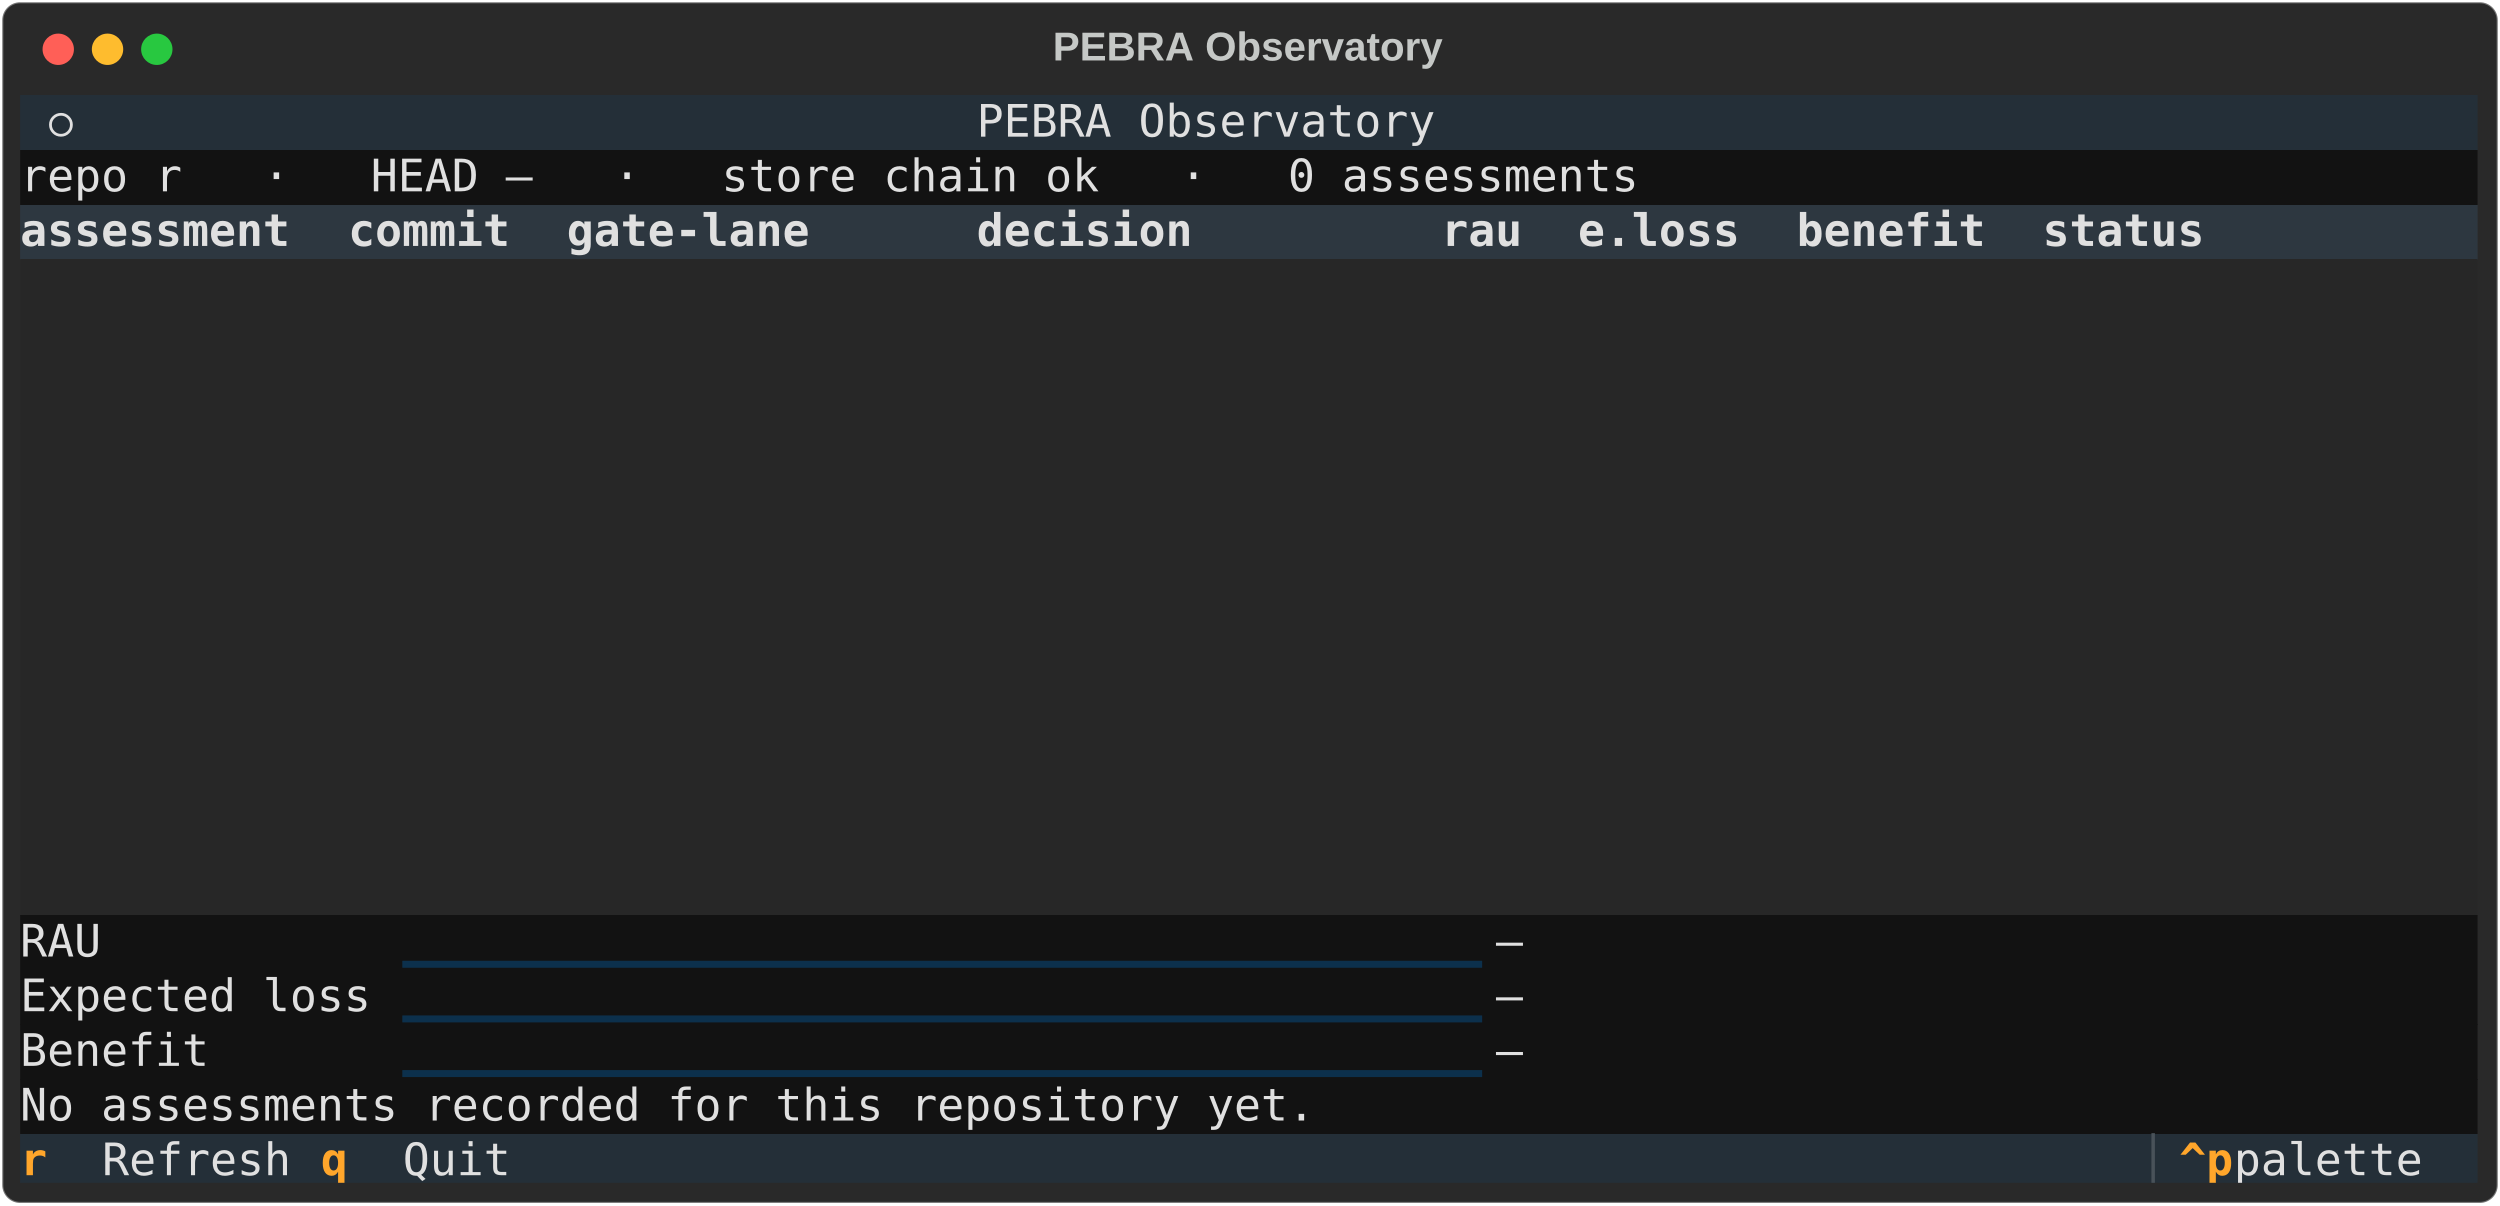
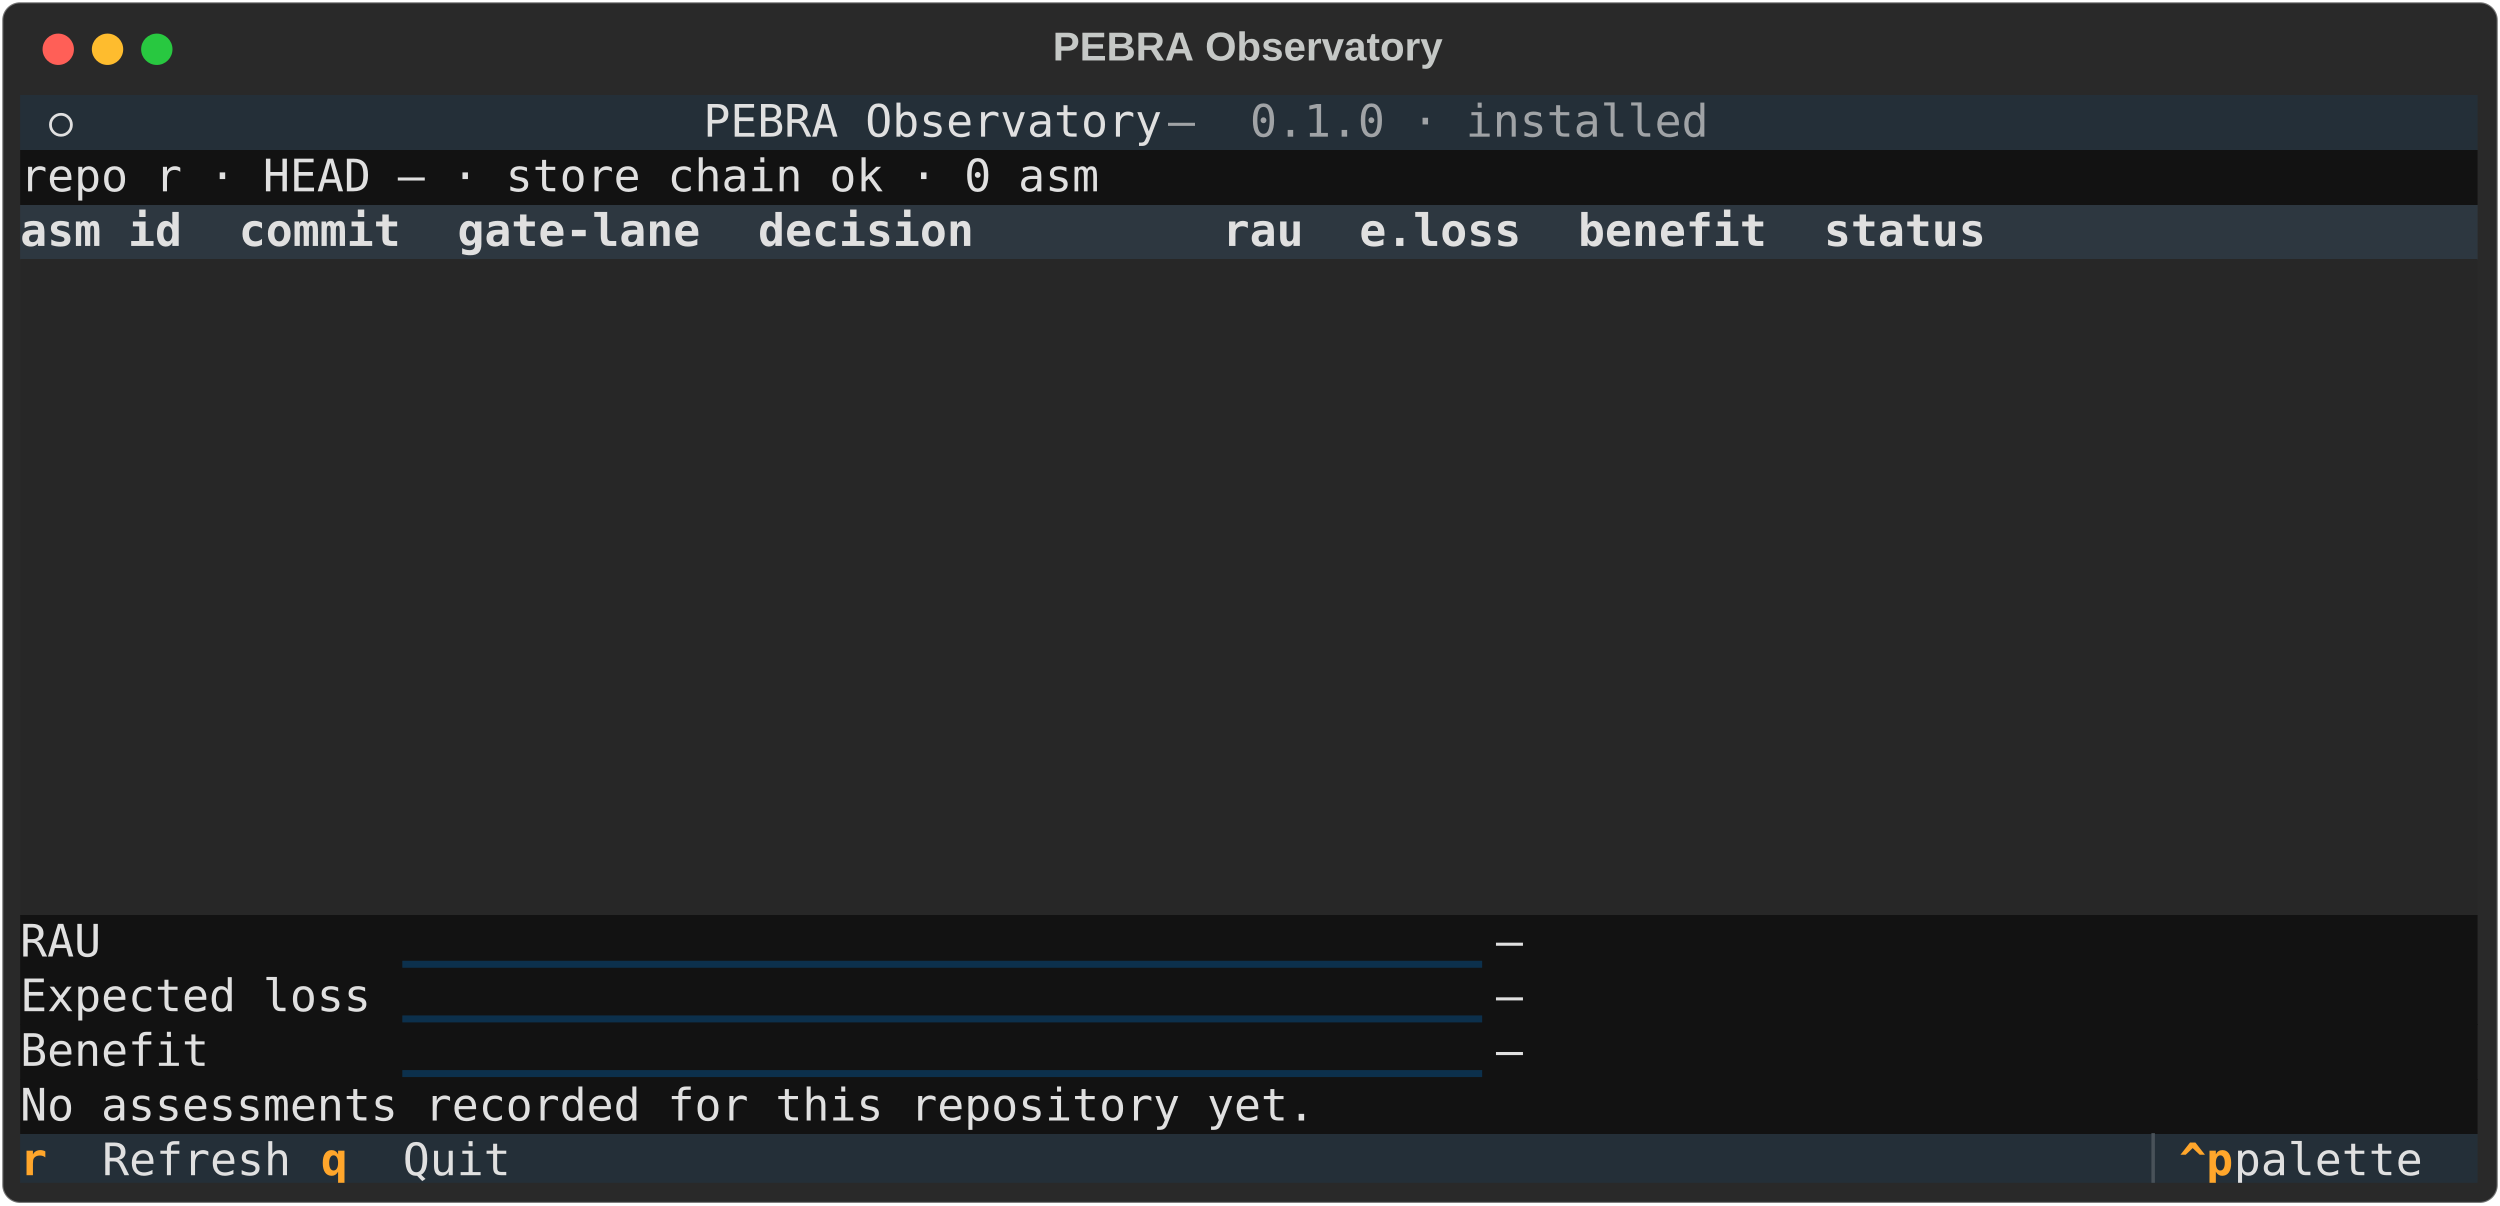
<svg xmlns="http://www.w3.org/2000/svg" class="rich-terminal" viewBox="0 0 1116 538.0">
  <style>

    @font-face {
        font-family: "Fira Code";
        src: local("FiraCode-Regular"),
                url("https://cdnjs.cloudflare.com/ajax/libs/firacode/6.2.0/woff2/FiraCode-Regular.woff2") format("woff2"),
                url("https://cdnjs.cloudflare.com/ajax/libs/firacode/6.2.0/woff/FiraCode-Regular.woff") format("woff");
        font-style: normal;
        font-weight: 400;
    }
    @font-face {
        font-family: "Fira Code";
        src: local("FiraCode-Bold"),
                url("https://cdnjs.cloudflare.com/ajax/libs/firacode/6.2.0/woff2/FiraCode-Bold.woff2") format("woff2"),
                url("https://cdnjs.cloudflare.com/ajax/libs/firacode/6.2.0/woff/FiraCode-Bold.woff") format("woff");
        font-style: bold;
        font-weight: 700;
    }

-     .terminal-3241698559-matrix {
+     .terminal-matrix {
        font-family: Fira Code, monospace;
        font-size: 20px;
        line-height: 24.4px;
        font-variant-east-asian: full-width;
    }

-     .terminal-3241698559-title {
+     .terminal-title {
        font-size: 18px;
        font-weight: bold;
        font-family: arial;
    }

-     .terminal-3241698559-r1 { fill: #c5c8c6 }
- .terminal-3241698559-r2 { fill: #e0e0e0 }
- .terminal-3241698559-r3 { fill: #e0e0e0;font-weight: bold }
- .terminal-3241698559-r4 { fill: #0c304c }
- .terminal-3241698559-r5 { fill: #ffa62b;font-weight: bold }
- .terminal-3241698559-r6 { fill: #495259 }
+     .terminal-r1 { fill: #c5c8c6 }
+ .terminal-r2 { fill: #e0e0e0 }
+ .terminal-r3 { fill: #a0a3a6 }
+ .terminal-r4 { fill: #e0e0e0;font-weight: bold }
+ .terminal-r5 { fill: #0c304c }
+ .terminal-r6 { fill: #ffa62b;font-weight: bold }
+ .terminal-r7 { fill: #495259 }
    </style>
  <defs>
-     <clipPath id="terminal-3241698559-clip-terminal">
+     <clipPath id="terminal-clip-terminal">
      <rect x="0" y="0" width="1097.0" height="487.0" />
    </clipPath>
-     <clipPath id="terminal-3241698559-line-0">
+     <clipPath id="terminal-line-0">
      <rect x="0" y="1.5" width="1098" height="24.65" />
    </clipPath>
-     <clipPath id="terminal-3241698559-line-1">
+     <clipPath id="terminal-line-1">
      <rect x="0" y="25.9" width="1098" height="24.65" />
    </clipPath>
-     <clipPath id="terminal-3241698559-line-2">
+     <clipPath id="terminal-line-2">
      <rect x="0" y="50.3" width="1098" height="24.65" />
    </clipPath>
-     <clipPath id="terminal-3241698559-line-3">
+     <clipPath id="terminal-line-3">
      <rect x="0" y="74.7" width="1098" height="24.65" />
    </clipPath>
-     <clipPath id="terminal-3241698559-line-4">
+     <clipPath id="terminal-line-4">
      <rect x="0" y="99.1" width="1098" height="24.65" />
    </clipPath>
-     <clipPath id="terminal-3241698559-line-5">
+     <clipPath id="terminal-line-5">
      <rect x="0" y="123.5" width="1098" height="24.65" />
    </clipPath>
-     <clipPath id="terminal-3241698559-line-6">
+     <clipPath id="terminal-line-6">
      <rect x="0" y="147.9" width="1098" height="24.65" />
    </clipPath>
-     <clipPath id="terminal-3241698559-line-7">
+     <clipPath id="terminal-line-7">
      <rect x="0" y="172.3" width="1098" height="24.65" />
    </clipPath>
-     <clipPath id="terminal-3241698559-line-8">
+     <clipPath id="terminal-line-8">
      <rect x="0" y="196.7" width="1098" height="24.65" />
    </clipPath>
-     <clipPath id="terminal-3241698559-line-9">
+     <clipPath id="terminal-line-9">
      <rect x="0" y="221.1" width="1098" height="24.65" />
    </clipPath>
-     <clipPath id="terminal-3241698559-line-10">
+     <clipPath id="terminal-line-10">
      <rect x="0" y="245.5" width="1098" height="24.65" />
    </clipPath>
-     <clipPath id="terminal-3241698559-line-11">
+     <clipPath id="terminal-line-11">
      <rect x="0" y="269.9" width="1098" height="24.65" />
    </clipPath>
-     <clipPath id="terminal-3241698559-line-12">
+     <clipPath id="terminal-line-12">
      <rect x="0" y="294.3" width="1098" height="24.65" />
    </clipPath>
-     <clipPath id="terminal-3241698559-line-13">
+     <clipPath id="terminal-line-13">
      <rect x="0" y="318.7" width="1098" height="24.65" />
    </clipPath>
-     <clipPath id="terminal-3241698559-line-14">
+     <clipPath id="terminal-line-14">
      <rect x="0" y="343.1" width="1098" height="24.65" />
    </clipPath>
-     <clipPath id="terminal-3241698559-line-15">
+     <clipPath id="terminal-line-15">
      <rect x="0" y="367.5" width="1098" height="24.65" />
    </clipPath>
-     <clipPath id="terminal-3241698559-line-16">
+     <clipPath id="terminal-line-16">
      <rect x="0" y="391.9" width="1098" height="24.65" />
    </clipPath>
-     <clipPath id="terminal-3241698559-line-17">
+     <clipPath id="terminal-line-17">
      <rect x="0" y="416.3" width="1098" height="24.65" />
    </clipPath>
-     <clipPath id="terminal-3241698559-line-18">
+     <clipPath id="terminal-line-18">
      <rect x="0" y="440.7" width="1098" height="24.65" />
    </clipPath>
  </defs>
  <rect fill="#292929" stroke="rgba(255,255,255,0.35)" stroke-width="1" x="1" y="1" width="1114" height="536" rx="8" />
-   <text class="terminal-3241698559-title" fill="#c5c8c6" text-anchor="middle" x="557" y="27">PEBRA Observatory</text>
+   <text class="terminal-title" fill="#c5c8c6" text-anchor="middle" x="557" y="27">PEBRA Observatory</text>
  <g transform="translate(26,22)">
    <circle cx="0" cy="0" r="7" fill="#ff5f57" />
    <circle cx="22" cy="0" r="7" fill="#febc2e" />
    <circle cx="44" cy="0" r="7" fill="#28c840" />
  </g>
-   <g transform="translate(9, 41)" clip-path="url(#terminal-3241698559-clip-terminal)">
+   <g transform="translate(9, 41)" clip-path="url(#terminal-clip-terminal)">
    <rect fill="#242f38" x="0" y="1.5" width="12.2" height="24.65" shape-rendering="crispEdges" />
    <rect fill="#242f38" x="12.2" y="1.5" width="12.2" height="24.65" shape-rendering="crispEdges" />
    <rect fill="#242f38" x="24.4" y="1.5" width="61" height="24.65" shape-rendering="crispEdges" />
    <rect fill="#242f38" x="85.4" y="1.5" width="12.2" height="24.65" shape-rendering="crispEdges" />
-     <rect fill="#242f38" x="97.6" y="1.5" width="329.4" height="24.65" shape-rendering="crispEdges" />
-     <rect fill="#242f38" x="427" y="1.5" width="207.4" height="24.65" shape-rendering="crispEdges" />
-     <rect fill="#242f38" x="634.4" y="1.5" width="341.6" height="24.65" shape-rendering="crispEdges" />
+     <rect fill="#242f38" x="97.6" y="1.5" width="207.4" height="24.65" shape-rendering="crispEdges" />
+     <rect fill="#242f38" x="305" y="1.5" width="207.4" height="24.65" shape-rendering="crispEdges" />
+     <rect fill="#242f38" x="512.4" y="1.5" width="36.6" height="24.65" shape-rendering="crispEdges" />
+     <rect fill="#242f38" x="549" y="1.5" width="207.4" height="24.65" shape-rendering="crispEdges" />
+     <rect fill="#242f38" x="756.4" y="1.5" width="219.6" height="24.65" shape-rendering="crispEdges" />
    <rect fill="#242f38" x="976" y="1.5" width="12.2" height="24.65" shape-rendering="crispEdges" />
    <rect fill="#242f38" x="988.2" y="1.5" width="0" height="24.65" shape-rendering="crispEdges" />
    <rect fill="#242f38" x="988.2" y="1.5" width="109.8" height="24.65" shape-rendering="crispEdges" />
-     <rect fill="#121212" x="0" y="25.9" width="732" height="24.65" shape-rendering="crispEdges" />
-     <rect fill="#121212" x="732" y="25.9" width="366" height="24.65" shape-rendering="crispEdges" />
-     <rect fill="#2d3740" x="0" y="50.3" width="146.4" height="24.65" shape-rendering="crispEdges" />
-     <rect fill="#2d3740" x="146.4" y="50.3" width="97.6" height="24.65" shape-rendering="crispEdges" />
-     <rect fill="#2d3740" x="244" y="50.3" width="183" height="24.65" shape-rendering="crispEdges" />
-     <rect fill="#2d3740" x="427" y="50.3" width="207.4" height="24.65" shape-rendering="crispEdges" />
-     <rect fill="#2d3740" x="634.4" y="50.3" width="61" height="24.65" shape-rendering="crispEdges" />
-     <rect fill="#2d3740" x="695.4" y="50.3" width="97.6" height="24.65" shape-rendering="crispEdges" />
-     <rect fill="#2d3740" x="793" y="50.3" width="109.8" height="24.65" shape-rendering="crispEdges" />
-     <rect fill="#2d3740" x="902.8" y="50.3" width="97.6" height="24.65" shape-rendering="crispEdges" />
-     <rect fill="#2d3740" x="1000.4" y="50.3" width="97.6" height="24.65" shape-rendering="crispEdges" />
+     <rect fill="#121212" x="0" y="25.9" width="488" height="24.65" shape-rendering="crispEdges" />
+     <rect fill="#121212" x="488" y="25.9" width="610" height="24.65" shape-rendering="crispEdges" />
+     <rect fill="#2d3740" x="0" y="50.3" width="97.6" height="24.65" shape-rendering="crispEdges" />
+     <rect fill="#2d3740" x="97.6" y="50.3" width="97.6" height="24.65" shape-rendering="crispEdges" />
+     <rect fill="#2d3740" x="195.2" y="50.3" width="134.2" height="24.65" shape-rendering="crispEdges" />
+     <rect fill="#2d3740" x="329.4" y="50.3" width="207.4" height="24.65" shape-rendering="crispEdges" />
+     <rect fill="#2d3740" x="536.8" y="50.3" width="61" height="24.65" shape-rendering="crispEdges" />
+     <rect fill="#2d3740" x="597.8" y="50.3" width="97.6" height="24.65" shape-rendering="crispEdges" />
+     <rect fill="#2d3740" x="695.4" y="50.3" width="109.8" height="24.65" shape-rendering="crispEdges" />
+     <rect fill="#2d3740" x="805.2" y="50.3" width="97.6" height="24.65" shape-rendering="crispEdges" />
+     <rect fill="#2d3740" x="902.8" y="50.3" width="195.2" height="24.65" shape-rendering="crispEdges" />
    <rect fill="#272727" x="0" y="74.7" width="1098" height="24.65" shape-rendering="crispEdges" />
    <rect fill="#272727" x="0" y="99.1" width="1098" height="24.65" shape-rendering="crispEdges" />
    <rect fill="#272727" x="0" y="123.5" width="1098" height="24.65" shape-rendering="crispEdges" />
    <rect fill="#272727" x="0" y="147.9" width="1098" height="24.65" shape-rendering="crispEdges" />
    <rect fill="#272727" x="0" y="172.3" width="1098" height="24.65" shape-rendering="crispEdges" />
    <rect fill="#272727" x="0" y="196.7" width="1098" height="24.65" shape-rendering="crispEdges" />
    <rect fill="#272727" x="0" y="221.1" width="1098" height="24.65" shape-rendering="crispEdges" />
    <rect fill="#272727" x="0" y="245.5" width="1098" height="24.65" shape-rendering="crispEdges" />
    <rect fill="#272727" x="0" y="269.9" width="1098" height="24.65" shape-rendering="crispEdges" />
    <rect fill="#272727" x="0" y="294.3" width="1098" height="24.65" shape-rendering="crispEdges" />
    <rect fill="#272727" x="0" y="318.7" width="1098" height="24.65" shape-rendering="crispEdges" />
    <rect fill="#272727" x="0" y="343.1" width="1098" height="24.65" shape-rendering="crispEdges" />
    <rect fill="#121212" x="0" y="367.5" width="36.6" height="24.65" shape-rendering="crispEdges" />
    <rect fill="#121212" x="36.6" y="367.5" width="134.2" height="24.65" shape-rendering="crispEdges" />
    <rect fill="#121212" x="170.8" y="367.5" width="488" height="24.65" shape-rendering="crispEdges" />
    <rect fill="#121212" x="658.8" y="367.5" width="12.2" height="24.65" shape-rendering="crispEdges" />
    <rect fill="#121212" x="671" y="367.5" width="427" height="24.65" shape-rendering="crispEdges" />
    <rect fill="#121212" x="0" y="391.9" width="158.6" height="24.65" shape-rendering="crispEdges" />
    <rect fill="#121212" x="158.6" y="391.9" width="12.2" height="24.65" shape-rendering="crispEdges" />
    <rect fill="#121212" x="170.8" y="391.9" width="488" height="24.65" shape-rendering="crispEdges" />
    <rect fill="#121212" x="658.8" y="391.9" width="12.2" height="24.65" shape-rendering="crispEdges" />
    <rect fill="#121212" x="671" y="391.9" width="427" height="24.65" shape-rendering="crispEdges" />
    <rect fill="#121212" x="0" y="416.3" width="85.4" height="24.65" shape-rendering="crispEdges" />
    <rect fill="#121212" x="85.4" y="416.3" width="85.4" height="24.65" shape-rendering="crispEdges" />
    <rect fill="#121212" x="170.8" y="416.3" width="488" height="24.65" shape-rendering="crispEdges" />
    <rect fill="#121212" x="658.8" y="416.3" width="12.2" height="24.65" shape-rendering="crispEdges" />
    <rect fill="#121212" x="671" y="416.3" width="427" height="24.65" shape-rendering="crispEdges" />
    <rect fill="#121212" x="0" y="440.7" width="585.6" height="24.65" shape-rendering="crispEdges" />
    <rect fill="#121212" x="585.6" y="440.7" width="512.4" height="24.65" shape-rendering="crispEdges" />
    <rect fill="#242f38" x="0" y="465.1" width="36.6" height="24.65" shape-rendering="crispEdges" />
    <rect fill="#242f38" x="36.6" y="465.1" width="97.6" height="24.65" shape-rendering="crispEdges" />
    <rect fill="#242f38" x="134.2" y="465.1" width="36.6" height="24.65" shape-rendering="crispEdges" />
    <rect fill="#242f38" x="170.8" y="465.1" width="61" height="24.65" shape-rendering="crispEdges" />
    <rect fill="#242f38" x="231.8" y="465.1" width="719.8" height="24.65" shape-rendering="crispEdges" />
    <rect fill="#242f38" x="951.6" y="465.1" width="12.2" height="24.65" shape-rendering="crispEdges" />
    <rect fill="#242f38" x="963.8" y="465.1" width="24.4" height="24.65" shape-rendering="crispEdges" />
    <rect fill="#242f38" x="988.2" y="465.1" width="97.6" height="24.65" shape-rendering="crispEdges" />
    <rect fill="#242f38" x="1085.8" y="465.1" width="12.2" height="24.65" shape-rendering="crispEdges" />
-     <g class="terminal-3241698559-matrix">
-       <text class="terminal-3241698559-r2" x="12.2" y="20" textLength="12.2" clip-path="url(#terminal-3241698559-line-0)">⭘</text>
-       <text class="terminal-3241698559-r2" x="427" y="20" textLength="207.4" clip-path="url(#terminal-3241698559-line-0)">PEBRA Observatory</text>
-       <text class="terminal-3241698559-r1" x="1098" y="20" textLength="12.2" clip-path="url(#terminal-3241698559-line-0)">
- </text>
-       <text class="terminal-3241698559-r2" x="0" y="44.4" textLength="732" clip-path="url(#terminal-3241698559-line-1)">repo r   ·   HEAD —   ·   store chain ok   ·   0 assessments</text>
-       <text class="terminal-3241698559-r1" x="1098" y="44.4" textLength="12.2" clip-path="url(#terminal-3241698559-line-1)">
- </text>
-       <text class="terminal-3241698559-r3" x="0" y="68.8" textLength="146.4" clip-path="url(#terminal-3241698559-line-2)"> assessment </text>
-       <text class="terminal-3241698559-r3" x="146.4" y="68.8" textLength="97.6" clip-path="url(#terminal-3241698559-line-2)"> commit </text>
-       <text class="terminal-3241698559-r3" x="244" y="68.8" textLength="183" clip-path="url(#terminal-3241698559-line-2)"> gate-lane     </text>
-       <text class="terminal-3241698559-r3" x="427" y="68.8" textLength="207.4" clip-path="url(#terminal-3241698559-line-2)"> decision        </text>
-       <text class="terminal-3241698559-r3" x="634.4" y="68.8" textLength="61" clip-path="url(#terminal-3241698559-line-2)"> rau </text>
-       <text class="terminal-3241698559-r3" x="695.4" y="68.8" textLength="97.6" clip-path="url(#terminal-3241698559-line-2)"> e.loss </text>
-       <text class="terminal-3241698559-r3" x="793" y="68.8" textLength="109.8" clip-path="url(#terminal-3241698559-line-2)"> benefit </text>
-       <text class="terminal-3241698559-r3" x="902.8" y="68.8" textLength="97.6" clip-path="url(#terminal-3241698559-line-2)"> status </text>
-       <text class="terminal-3241698559-r1" x="1098" y="68.8" textLength="12.2" clip-path="url(#terminal-3241698559-line-2)">
- </text>
-       <text class="terminal-3241698559-r1" x="1098" y="93.2" textLength="12.2" clip-path="url(#terminal-3241698559-line-3)">
- </text>
-       <text class="terminal-3241698559-r1" x="1098" y="117.6" textLength="12.2" clip-path="url(#terminal-3241698559-line-4)">
- </text>
-       <text class="terminal-3241698559-r1" x="1098" y="142" textLength="12.2" clip-path="url(#terminal-3241698559-line-5)">
- </text>
-       <text class="terminal-3241698559-r1" x="1098" y="166.4" textLength="12.2" clip-path="url(#terminal-3241698559-line-6)">
- </text>
-       <text class="terminal-3241698559-r1" x="1098" y="190.8" textLength="12.2" clip-path="url(#terminal-3241698559-line-7)">
- </text>
-       <text class="terminal-3241698559-r1" x="1098" y="215.2" textLength="12.2" clip-path="url(#terminal-3241698559-line-8)">
- </text>
-       <text class="terminal-3241698559-r1" x="1098" y="239.6" textLength="12.2" clip-path="url(#terminal-3241698559-line-9)">
- </text>
-       <text class="terminal-3241698559-r1" x="1098" y="264" textLength="12.2" clip-path="url(#terminal-3241698559-line-10)">
- </text>
-       <text class="terminal-3241698559-r1" x="1098" y="288.4" textLength="12.2" clip-path="url(#terminal-3241698559-line-11)">
- </text>
-       <text class="terminal-3241698559-r1" x="1098" y="312.8" textLength="12.2" clip-path="url(#terminal-3241698559-line-12)">
- </text>
-       <text class="terminal-3241698559-r1" x="1098" y="337.2" textLength="12.2" clip-path="url(#terminal-3241698559-line-13)">
- </text>
-       <text class="terminal-3241698559-r1" x="1098" y="361.6" textLength="12.2" clip-path="url(#terminal-3241698559-line-14)">
- </text>
-       <text class="terminal-3241698559-r2" x="0" y="386" textLength="36.6" clip-path="url(#terminal-3241698559-line-15)">RAU</text>
-       <text class="terminal-3241698559-r4" x="170.8" y="386" textLength="488" clip-path="url(#terminal-3241698559-line-15)">▁▁▁▁▁▁▁▁▁▁▁▁▁▁▁▁▁▁▁▁▁▁▁▁▁▁▁▁▁▁▁▁▁▁▁▁▁▁▁▁</text>
-       <text class="terminal-3241698559-r2" x="658.8" y="386" textLength="12.2" clip-path="url(#terminal-3241698559-line-15)">—</text>
-       <text class="terminal-3241698559-r1" x="1098" y="386" textLength="12.2" clip-path="url(#terminal-3241698559-line-15)">
- </text>
-       <text class="terminal-3241698559-r2" x="0" y="410.4" textLength="158.6" clip-path="url(#terminal-3241698559-line-16)">Expected loss</text>
-       <text class="terminal-3241698559-r4" x="170.8" y="410.4" textLength="488" clip-path="url(#terminal-3241698559-line-16)">▁▁▁▁▁▁▁▁▁▁▁▁▁▁▁▁▁▁▁▁▁▁▁▁▁▁▁▁▁▁▁▁▁▁▁▁▁▁▁▁</text>
-       <text class="terminal-3241698559-r2" x="658.8" y="410.4" textLength="12.2" clip-path="url(#terminal-3241698559-line-16)">—</text>
-       <text class="terminal-3241698559-r1" x="1098" y="410.4" textLength="12.2" clip-path="url(#terminal-3241698559-line-16)">
- </text>
-       <text class="terminal-3241698559-r2" x="0" y="434.8" textLength="85.4" clip-path="url(#terminal-3241698559-line-17)">Benefit</text>
-       <text class="terminal-3241698559-r4" x="170.8" y="434.8" textLength="488" clip-path="url(#terminal-3241698559-line-17)">▁▁▁▁▁▁▁▁▁▁▁▁▁▁▁▁▁▁▁▁▁▁▁▁▁▁▁▁▁▁▁▁▁▁▁▁▁▁▁▁</text>
-       <text class="terminal-3241698559-r2" x="658.8" y="434.8" textLength="12.2" clip-path="url(#terminal-3241698559-line-17)">—</text>
-       <text class="terminal-3241698559-r1" x="1098" y="434.8" textLength="12.2" clip-path="url(#terminal-3241698559-line-17)">
- </text>
-       <text class="terminal-3241698559-r2" x="0" y="459.2" textLength="585.6" clip-path="url(#terminal-3241698559-line-18)">No assessments recorded for this repository yet.</text>
-       <text class="terminal-3241698559-r1" x="1098" y="459.2" textLength="12.2" clip-path="url(#terminal-3241698559-line-18)">
- </text>
-       <text class="terminal-3241698559-r5" x="0" y="483.6" textLength="36.6" clip-path="url(#terminal-3241698559-line-19)"> r </text>
-       <text class="terminal-3241698559-r2" x="36.6" y="483.6" textLength="97.6" clip-path="url(#terminal-3241698559-line-19)">Refresh </text>
-       <text class="terminal-3241698559-r5" x="134.2" y="483.6" textLength="36.6" clip-path="url(#terminal-3241698559-line-19)"> q </text>
-       <text class="terminal-3241698559-r2" x="170.8" y="483.6" textLength="61" clip-path="url(#terminal-3241698559-line-19)">Quit </text>
-       <text class="terminal-3241698559-r6" x="951.6" y="483.6" textLength="12.2" clip-path="url(#terminal-3241698559-line-19)">▏</text>
-       <text class="terminal-3241698559-r5" x="963.8" y="483.6" textLength="24.4" clip-path="url(#terminal-3241698559-line-19)">^p</text>
-       <text class="terminal-3241698559-r2" x="988.2" y="483.6" textLength="97.6" clip-path="url(#terminal-3241698559-line-19)"> palette</text>
+     <g class="terminal-matrix">
+       <text class="terminal-r2" x="12.2" y="20" textLength="12.2" clip-path="url(#terminal-line-0)">⭘</text>
+       <text class="terminal-r2" x="305" y="20" textLength="207.4" clip-path="url(#terminal-line-0)">PEBRA Observatory</text>
+       <text class="terminal-r3" x="512.4" y="20" textLength="36.6" clip-path="url(#terminal-line-0)"> — </text>
+       <text class="terminal-r3" x="549" y="20" textLength="207.4" clip-path="url(#terminal-line-0)">0.1.0 · installed</text>
+       <text class="terminal-r1" x="1098" y="20" textLength="12.2" clip-path="url(#terminal-line-0)">
+ </text>
+       <text class="terminal-r2" x="0" y="44.4" textLength="488" clip-path="url(#terminal-line-1)">repo r · HEAD — · store chain ok · 0 asm</text>
+       <text class="terminal-r1" x="1098" y="44.4" textLength="12.2" clip-path="url(#terminal-line-1)">
+ </text>
+       <text class="terminal-r4" x="0" y="68.8" textLength="97.6" clip-path="url(#terminal-line-2)"> asm id </text>
+       <text class="terminal-r4" x="97.6" y="68.8" textLength="97.6" clip-path="url(#terminal-line-2)"> commit </text>
+       <text class="terminal-r4" x="195.2" y="68.8" textLength="134.2" clip-path="url(#terminal-line-2)"> gate-lane </text>
+       <text class="terminal-r4" x="329.4" y="68.8" textLength="207.4" clip-path="url(#terminal-line-2)"> decision        </text>
+       <text class="terminal-r4" x="536.8" y="68.8" textLength="61" clip-path="url(#terminal-line-2)"> rau </text>
+       <text class="terminal-r4" x="597.8" y="68.8" textLength="97.6" clip-path="url(#terminal-line-2)"> e.loss </text>
+       <text class="terminal-r4" x="695.4" y="68.8" textLength="109.8" clip-path="url(#terminal-line-2)"> benefit </text>
+       <text class="terminal-r4" x="805.2" y="68.8" textLength="97.6" clip-path="url(#terminal-line-2)"> status </text>
+       <text class="terminal-r1" x="1098" y="68.8" textLength="12.2" clip-path="url(#terminal-line-2)">
+ </text>
+       <text class="terminal-r1" x="1098" y="93.2" textLength="12.2" clip-path="url(#terminal-line-3)">
+ </text>
+       <text class="terminal-r1" x="1098" y="117.6" textLength="12.2" clip-path="url(#terminal-line-4)">
+ </text>
+       <text class="terminal-r1" x="1098" y="142" textLength="12.2" clip-path="url(#terminal-line-5)">
+ </text>
+       <text class="terminal-r1" x="1098" y="166.4" textLength="12.2" clip-path="url(#terminal-line-6)">
+ </text>
+       <text class="terminal-r1" x="1098" y="190.8" textLength="12.2" clip-path="url(#terminal-line-7)">
+ </text>
+       <text class="terminal-r1" x="1098" y="215.2" textLength="12.2" clip-path="url(#terminal-line-8)">
+ </text>
+       <text class="terminal-r1" x="1098" y="239.6" textLength="12.2" clip-path="url(#terminal-line-9)">
+ </text>
+       <text class="terminal-r1" x="1098" y="264" textLength="12.2" clip-path="url(#terminal-line-10)">
+ </text>
+       <text class="terminal-r1" x="1098" y="288.4" textLength="12.2" clip-path="url(#terminal-line-11)">
+ </text>
+       <text class="terminal-r1" x="1098" y="312.8" textLength="12.2" clip-path="url(#terminal-line-12)">
+ </text>
+       <text class="terminal-r1" x="1098" y="337.2" textLength="12.2" clip-path="url(#terminal-line-13)">
+ </text>
+       <text class="terminal-r1" x="1098" y="361.6" textLength="12.2" clip-path="url(#terminal-line-14)">
+ </text>
+       <text class="terminal-r2" x="0" y="386" textLength="36.6" clip-path="url(#terminal-line-15)">RAU</text>
+       <text class="terminal-r5" x="170.8" y="386" textLength="488" clip-path="url(#terminal-line-15)">▁▁▁▁▁▁▁▁▁▁▁▁▁▁▁▁▁▁▁▁▁▁▁▁▁▁▁▁▁▁▁▁▁▁▁▁▁▁▁▁</text>
+       <text class="terminal-r2" x="658.8" y="386" textLength="12.2" clip-path="url(#terminal-line-15)">—</text>
+       <text class="terminal-r1" x="1098" y="386" textLength="12.2" clip-path="url(#terminal-line-15)">
+ </text>
+       <text class="terminal-r2" x="0" y="410.4" textLength="158.6" clip-path="url(#terminal-line-16)">Expected loss</text>
+       <text class="terminal-r5" x="170.8" y="410.4" textLength="488" clip-path="url(#terminal-line-16)">▁▁▁▁▁▁▁▁▁▁▁▁▁▁▁▁▁▁▁▁▁▁▁▁▁▁▁▁▁▁▁▁▁▁▁▁▁▁▁▁</text>
+       <text class="terminal-r2" x="658.8" y="410.4" textLength="12.2" clip-path="url(#terminal-line-16)">—</text>
+       <text class="terminal-r1" x="1098" y="410.4" textLength="12.2" clip-path="url(#terminal-line-16)">
+ </text>
+       <text class="terminal-r2" x="0" y="434.8" textLength="85.4" clip-path="url(#terminal-line-17)">Benefit</text>
+       <text class="terminal-r5" x="170.8" y="434.8" textLength="488" clip-path="url(#terminal-line-17)">▁▁▁▁▁▁▁▁▁▁▁▁▁▁▁▁▁▁▁▁▁▁▁▁▁▁▁▁▁▁▁▁▁▁▁▁▁▁▁▁</text>
+       <text class="terminal-r2" x="658.8" y="434.8" textLength="12.2" clip-path="url(#terminal-line-17)">—</text>
+       <text class="terminal-r1" x="1098" y="434.8" textLength="12.2" clip-path="url(#terminal-line-17)">
+ </text>
+       <text class="terminal-r2" x="0" y="459.2" textLength="585.6" clip-path="url(#terminal-line-18)">No assessments recorded for this repository yet.</text>
+       <text class="terminal-r1" x="1098" y="459.2" textLength="12.2" clip-path="url(#terminal-line-18)">
+ </text>
+       <text class="terminal-r6" x="0" y="483.6" textLength="36.6" clip-path="url(#terminal-line-19)"> r </text>
+       <text class="terminal-r2" x="36.6" y="483.6" textLength="97.6" clip-path="url(#terminal-line-19)">Refresh </text>
+       <text class="terminal-r6" x="134.2" y="483.6" textLength="36.6" clip-path="url(#terminal-line-19)"> q </text>
+       <text class="terminal-r2" x="170.8" y="483.6" textLength="61" clip-path="url(#terminal-line-19)">Quit </text>
+       <text class="terminal-r7" x="951.6" y="483.6" textLength="12.2" clip-path="url(#terminal-line-19)">▏</text>
+       <text class="terminal-r6" x="963.8" y="483.6" textLength="24.4" clip-path="url(#terminal-line-19)">^p</text>
+       <text class="terminal-r2" x="988.2" y="483.6" textLength="97.6" clip-path="url(#terminal-line-19)"> palette</text>
    </g>
  </g>
</svg>
